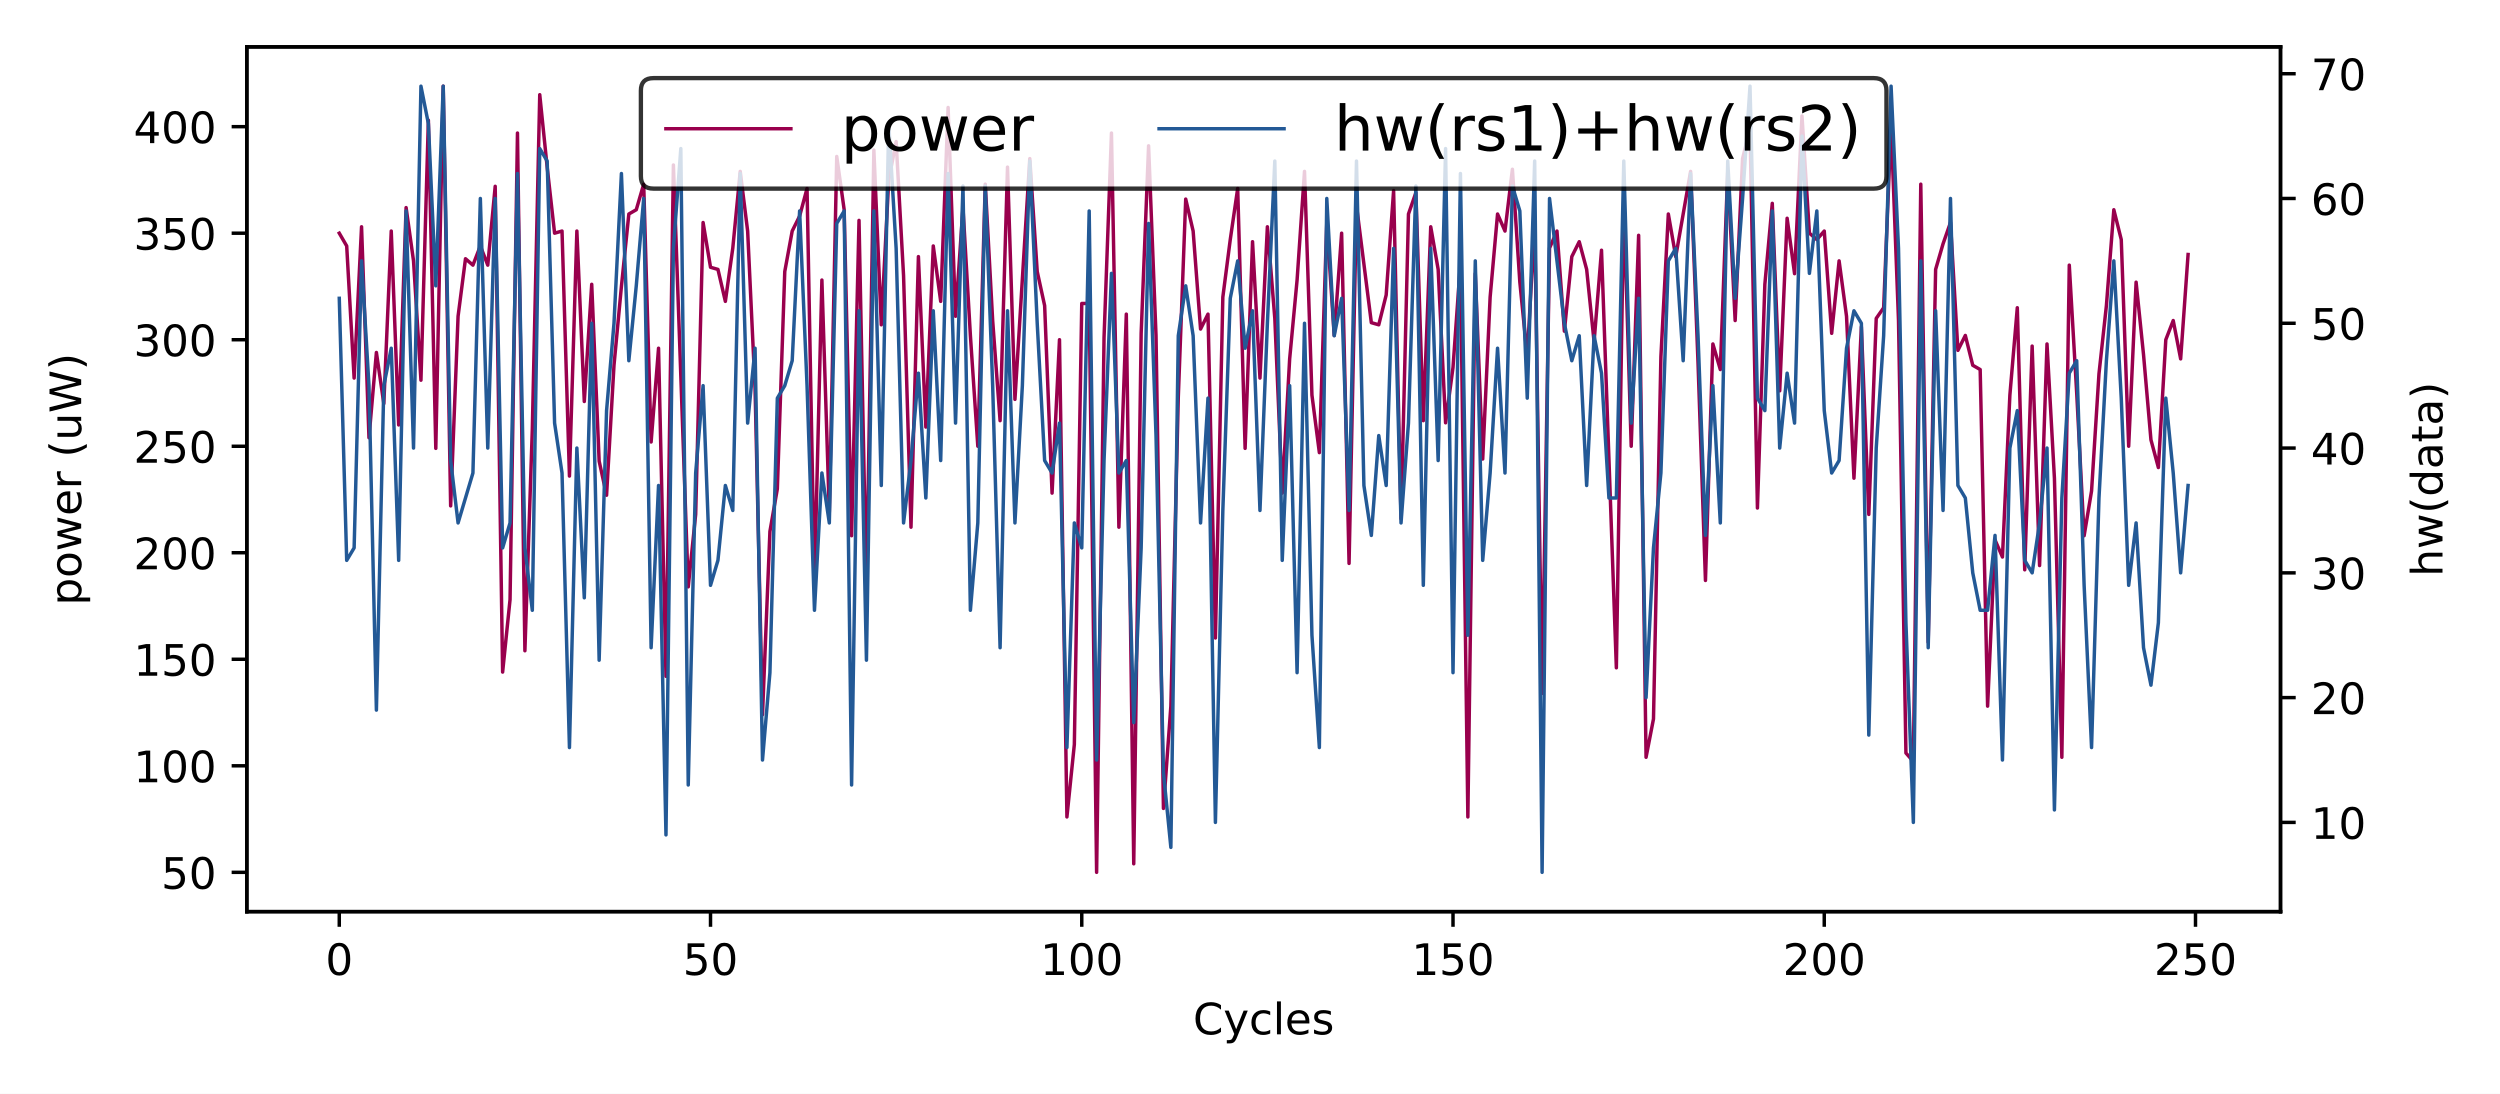
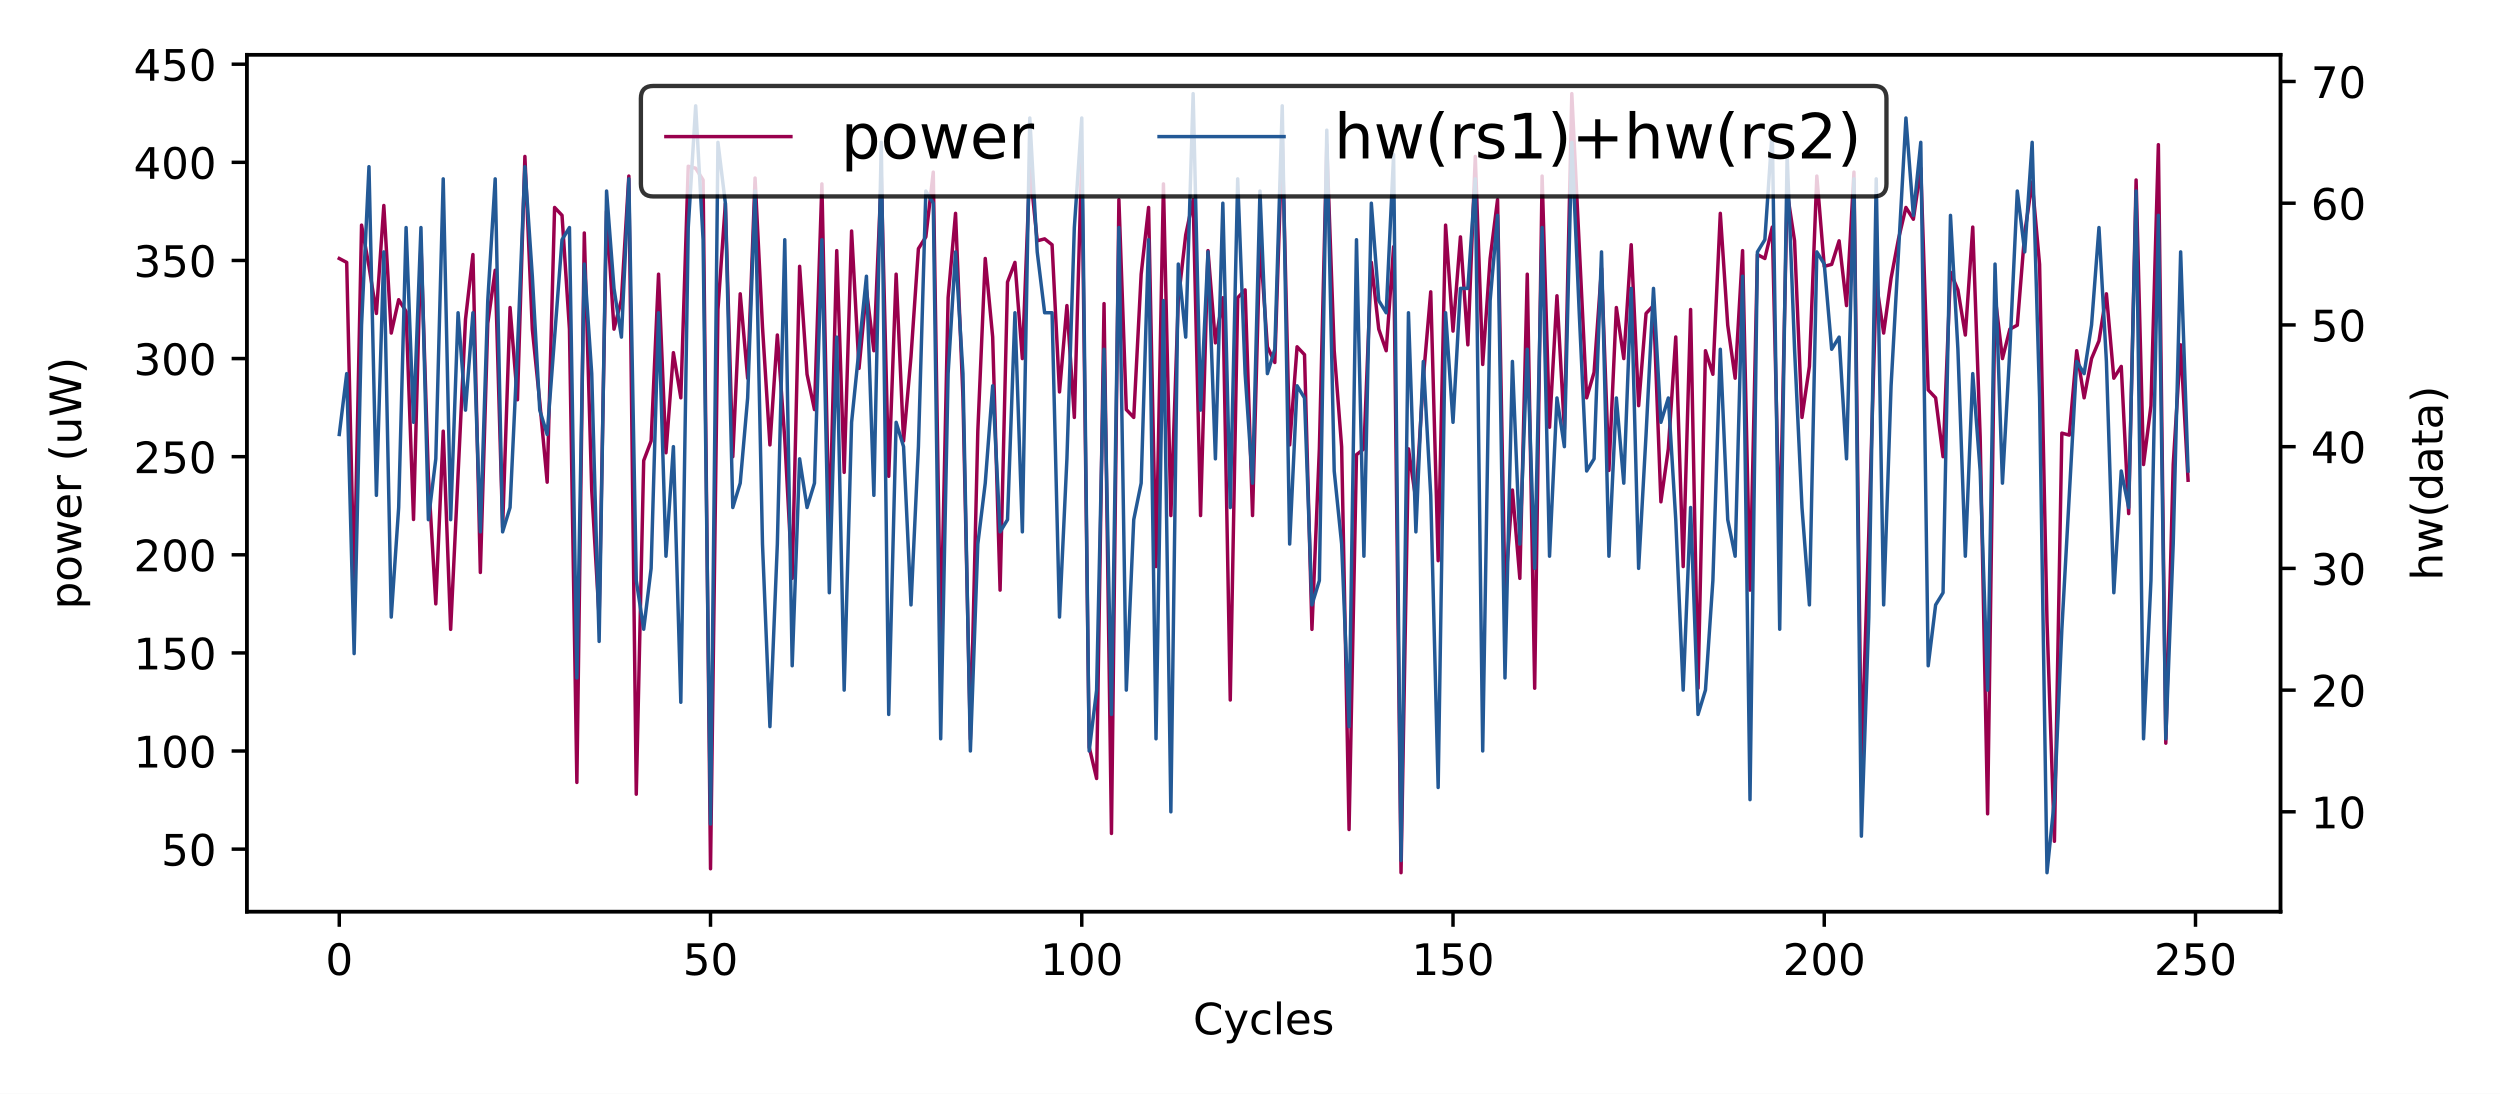
<svg xmlns="http://www.w3.org/2000/svg" xmlns:xlink="http://www.w3.org/1999/xlink" width="576pt" height="252pt" viewBox="0 0 576 252" version="1.1">
  <defs>
    <style type="text/css">*{stroke-linejoin: round; stroke-linecap: butt}</style>
  </defs>
  <g id="figure_1">
    <g id="patch_1">
      <path d="M 0 252  L 576 252  L 576 0  L 0 0  z " style="fill: #ffffff" />
    </g>
    <g id="axes_1">
      <g id="patch_2">
-         <path d="M 56.87 210.04  L 525.43 210.04  L 525.43 10.8  L 56.87 10.8  z " style="fill: #ffffff" />
+         <path d="M 56.87 210.04  L 525.43 210.04  L 525.43 12.605  L 56.87 12.605  z " style="fill: #ffffff" />
      </g>
      <g id="matplotlib.axis_1">
        <g id="xtick_1">
          <g id="line2d_1">
            <defs>
-               <path id="m94fd69155f" d="M 0 0  L 0 3.5  " style="stroke: #000000; stroke-width: 0.8" />
+               <path id="ma14c9f601c" d="M 0 0  L 0 3.5  " style="stroke: #000000; stroke-width: 0.8" />
            </defs>
            <g>
-               <use xlink:href="#m94fd69155f" x="78.168" y="210.04" style="stroke: #000000; stroke-width: 0.8" />
+               <use xlink:href="#ma14c9f601c" x="78.168" y="210.04" style="stroke: #000000; stroke-width: 0.8" />
            </g>
          </g>
          <g id="text_1">
            <text style="font: 10px 'DejaVu Sans', 'Bitstream Vera Sans', 'Computer Modern Sans Serif', 'Lucida Grande', 'Verdana', 'Geneva', 'Lucid', 'Arial', 'Helvetica', 'Avant Garde', sans-serif; text-anchor: middle" x="78.168" y="224.638" transform="rotate(-0 78.16818 224.6384)">0</text>
          </g>
        </g>
        <g id="xtick_2">
          <g id="line2d_2">
            <g>
-               <use xlink:href="#m94fd69155f" x="163.703" y="210.04" style="stroke: #000000; stroke-width: 0.8" />
+               <use xlink:href="#ma14c9f601c" x="163.703" y="210.04" style="stroke: #000000; stroke-width: 0.8" />
            </g>
          </g>
          <g id="text_2">
            <text style="font: 10px 'DejaVu Sans', 'Bitstream Vera Sans', 'Computer Modern Sans Serif', 'Lucida Grande', 'Verdana', 'Geneva', 'Lucid', 'Arial', 'Helvetica', 'Avant Garde', sans-serif; text-anchor: middle" x="163.703" y="224.638" transform="rotate(-0 163.703 224.6384)">50</text>
          </g>
        </g>
        <g id="xtick_3">
          <g id="line2d_3">
            <g>
-               <use xlink:href="#m94fd69155f" x="249.238" y="210.04" style="stroke: #000000; stroke-width: 0.8" />
+               <use xlink:href="#ma14c9f601c" x="249.238" y="210.04" style="stroke: #000000; stroke-width: 0.8" />
            </g>
          </g>
          <g id="text_3">
            <text style="font: 10px 'DejaVu Sans', 'Bitstream Vera Sans', 'Computer Modern Sans Serif', 'Lucida Grande', 'Verdana', 'Geneva', 'Lucid', 'Arial', 'Helvetica', 'Avant Garde', sans-serif; text-anchor: middle" x="249.238" y="224.638" transform="rotate(-0 249.2379 224.6384)">100</text>
          </g>
        </g>
        <g id="xtick_4">
          <g id="line2d_4">
            <g>
-               <use xlink:href="#m94fd69155f" x="334.773" y="210.04" style="stroke: #000000; stroke-width: 0.8" />
+               <use xlink:href="#ma14c9f601c" x="334.773" y="210.04" style="stroke: #000000; stroke-width: 0.8" />
            </g>
          </g>
          <g id="text_4">
            <text style="font: 10px 'DejaVu Sans', 'Bitstream Vera Sans', 'Computer Modern Sans Serif', 'Lucida Grande', 'Verdana', 'Geneva', 'Lucid', 'Arial', 'Helvetica', 'Avant Garde', sans-serif; text-anchor: middle" x="334.773" y="224.638" transform="rotate(-0 334.7728 224.6384)">150</text>
          </g>
        </g>
        <g id="xtick_5">
          <g id="line2d_5">
            <g>
-               <use xlink:href="#m94fd69155f" x="420.308" y="210.04" style="stroke: #000000; stroke-width: 0.8" />
+               <use xlink:href="#ma14c9f601c" x="420.308" y="210.04" style="stroke: #000000; stroke-width: 0.8" />
            </g>
          </g>
          <g id="text_5">
            <text style="font: 10px 'DejaVu Sans', 'Bitstream Vera Sans', 'Computer Modern Sans Serif', 'Lucida Grande', 'Verdana', 'Geneva', 'Lucid', 'Arial', 'Helvetica', 'Avant Garde', sans-serif; text-anchor: middle" x="420.308" y="224.638" transform="rotate(-0 420.3076 224.6384)">200</text>
          </g>
        </g>
        <g id="xtick_6">
          <g id="line2d_6">
            <g>
-               <use xlink:href="#m94fd69155f" x="505.843" y="210.04" style="stroke: #000000; stroke-width: 0.8" />
+               <use xlink:href="#ma14c9f601c" x="505.843" y="210.04" style="stroke: #000000; stroke-width: 0.8" />
            </g>
          </g>
          <g id="text_6">
            <text style="font: 10px 'DejaVu Sans', 'Bitstream Vera Sans', 'Computer Modern Sans Serif', 'Lucida Grande', 'Verdana', 'Geneva', 'Lucid', 'Arial', 'Helvetica', 'Avant Garde', sans-serif; text-anchor: middle" x="505.843" y="224.638" transform="rotate(-0 505.8425 224.6384)">250</text>
          </g>
        </g>
        <g id="text_7">
          <text style="font: 10px 'DejaVu Sans', 'Bitstream Vera Sans', 'Computer Modern Sans Serif', 'Lucida Grande', 'Verdana', 'Geneva', 'Lucid', 'Arial', 'Helvetica', 'Avant Garde', sans-serif; text-anchor: middle" x="291.15" y="238.317" transform="rotate(-0 291.15 238.3166)">Cycles</text>
        </g>
      </g>
      <g id="matplotlib.axis_2">
        <g id="ytick_1">
          <g id="line2d_7">
            <defs>
-               <path id="md561f7c94f" d="M 0 0  L -3.5 0  " style="stroke: #000000; stroke-width: 0.8" />
+               <path id="m0d39496943" d="M 0 0  L -3.5 0  " style="stroke: #000000; stroke-width: 0.8" />
            </defs>
            <g>
-               <use xlink:href="#md561f7c94f" x="56.87" y="200.984" style="stroke: #000000; stroke-width: 0.8" />
+               <use xlink:href="#m0d39496943" x="56.87" y="195.64" style="stroke: #000000; stroke-width: 0.8" />
            </g>
          </g>
          <g id="text_8">
-             <text style="font: 10px 'DejaVu Sans', 'Bitstream Vera Sans', 'Computer Modern Sans Serif', 'Lucida Grande', 'Verdana', 'Geneva', 'Lucid', 'Arial', 'Helvetica', 'Avant Garde', sans-serif; text-anchor: end" x="49.87" y="204.783" transform="rotate(-0 49.87 204.7829)">50</text>
+             <text style="font: 10px 'DejaVu Sans', 'Bitstream Vera Sans', 'Computer Modern Sans Serif', 'Lucida Grande', 'Verdana', 'Geneva', 'Lucid', 'Arial', 'Helvetica', 'Avant Garde', sans-serif; text-anchor: end" x="49.87" y="199.44" transform="rotate(-0 49.87 199.4396)">50</text>
          </g>
        </g>
        <g id="ytick_2">
          <g id="line2d_8">
            <g>
-               <use xlink:href="#md561f7c94f" x="56.87" y="176.441" style="stroke: #000000; stroke-width: 0.8" />
+               <use xlink:href="#m0d39496943" x="56.87" y="173.035" style="stroke: #000000; stroke-width: 0.8" />
            </g>
          </g>
          <g id="text_9">
-             <text style="font: 10px 'DejaVu Sans', 'Bitstream Vera Sans', 'Computer Modern Sans Serif', 'Lucida Grande', 'Verdana', 'Geneva', 'Lucid', 'Arial', 'Helvetica', 'Avant Garde', sans-serif; text-anchor: end" x="49.87" y="180.24" transform="rotate(-0 49.87 180.2399)">100</text>
+             <text style="font: 10px 'DejaVu Sans', 'Bitstream Vera Sans', 'Computer Modern Sans Serif', 'Lucida Grande', 'Verdana', 'Geneva', 'Lucid', 'Arial', 'Helvetica', 'Avant Garde', sans-serif; text-anchor: end" x="49.87" y="176.834" transform="rotate(-0 49.87 176.8343)">100</text>
          </g>
        </g>
        <g id="ytick_3">
          <g id="line2d_9">
            <g>
-               <use xlink:href="#md561f7c94f" x="56.87" y="151.898" style="stroke: #000000; stroke-width: 0.8" />
+               <use xlink:href="#m0d39496943" x="56.87" y="150.43" style="stroke: #000000; stroke-width: 0.8" />
            </g>
          </g>
          <g id="text_10">
-             <text style="font: 10px 'DejaVu Sans', 'Bitstream Vera Sans', 'Computer Modern Sans Serif', 'Lucida Grande', 'Verdana', 'Geneva', 'Lucid', 'Arial', 'Helvetica', 'Avant Garde', sans-serif; text-anchor: end" x="49.87" y="155.697" transform="rotate(-0 49.87 155.6969)">150</text>
+             <text style="font: 10px 'DejaVu Sans', 'Bitstream Vera Sans', 'Computer Modern Sans Serif', 'Lucida Grande', 'Verdana', 'Geneva', 'Lucid', 'Arial', 'Helvetica', 'Avant Garde', sans-serif; text-anchor: end" x="49.87" y="154.229" transform="rotate(-0 49.87 154.2289)">150</text>
          </g>
        </g>
        <g id="ytick_4">
          <g id="line2d_10">
            <g>
-               <use xlink:href="#md561f7c94f" x="56.87" y="127.355" style="stroke: #000000; stroke-width: 0.8" />
+               <use xlink:href="#m0d39496943" x="56.87" y="127.824" style="stroke: #000000; stroke-width: 0.8" />
            </g>
          </g>
          <g id="text_11">
-             <text style="font: 10px 'DejaVu Sans', 'Bitstream Vera Sans', 'Computer Modern Sans Serif', 'Lucida Grande', 'Verdana', 'Geneva', 'Lucid', 'Arial', 'Helvetica', 'Avant Garde', sans-serif; text-anchor: end" x="49.87" y="131.154" transform="rotate(-0 49.87 131.1539)">200</text>
+             <text style="font: 10px 'DejaVu Sans', 'Bitstream Vera Sans', 'Computer Modern Sans Serif', 'Lucida Grande', 'Verdana', 'Geneva', 'Lucid', 'Arial', 'Helvetica', 'Avant Garde', sans-serif; text-anchor: end" x="49.87" y="131.624" transform="rotate(-0 49.87 131.6236)">200</text>
          </g>
        </g>
        <g id="ytick_5">
          <g id="line2d_11">
            <g>
-               <use xlink:href="#md561f7c94f" x="56.87" y="102.812" style="stroke: #000000; stroke-width: 0.8" />
+               <use xlink:href="#m0d39496943" x="56.87" y="105.219" style="stroke: #000000; stroke-width: 0.8" />
            </g>
          </g>
          <g id="text_12">
-             <text style="font: 10px 'DejaVu Sans', 'Bitstream Vera Sans', 'Computer Modern Sans Serif', 'Lucida Grande', 'Verdana', 'Geneva', 'Lucid', 'Arial', 'Helvetica', 'Avant Garde', sans-serif; text-anchor: end" x="49.87" y="106.611" transform="rotate(-0 49.87 106.6109)">250</text>
+             <text style="font: 10px 'DejaVu Sans', 'Bitstream Vera Sans', 'Computer Modern Sans Serif', 'Lucida Grande', 'Verdana', 'Geneva', 'Lucid', 'Arial', 'Helvetica', 'Avant Garde', sans-serif; text-anchor: end" x="49.87" y="109.018" transform="rotate(-0 49.87 109.0183)">250</text>
          </g>
        </g>
        <g id="ytick_6">
          <g id="line2d_12">
            <g>
-               <use xlink:href="#md561f7c94f" x="56.87" y="78.269" style="stroke: #000000; stroke-width: 0.8" />
+               <use xlink:href="#m0d39496943" x="56.87" y="82.614" style="stroke: #000000; stroke-width: 0.8" />
            </g>
          </g>
          <g id="text_13">
-             <text style="font: 10px 'DejaVu Sans', 'Bitstream Vera Sans', 'Computer Modern Sans Serif', 'Lucida Grande', 'Verdana', 'Geneva', 'Lucid', 'Arial', 'Helvetica', 'Avant Garde', sans-serif; text-anchor: end" x="49.87" y="82.068" transform="rotate(-0 49.87 82.0679)">300</text>
+             <text style="font: 10px 'DejaVu Sans', 'Bitstream Vera Sans', 'Computer Modern Sans Serif', 'Lucida Grande', 'Verdana', 'Geneva', 'Lucid', 'Arial', 'Helvetica', 'Avant Garde', sans-serif; text-anchor: end" x="49.87" y="86.413" transform="rotate(-0 49.87 86.41294)">300</text>
          </g>
        </g>
        <g id="ytick_7">
          <g id="line2d_13">
            <g>
-               <use xlink:href="#md561f7c94f" x="56.87" y="53.726" style="stroke: #000000; stroke-width: 0.8" />
+               <use xlink:href="#m0d39496943" x="56.87" y="60.008" style="stroke: #000000; stroke-width: 0.8" />
            </g>
          </g>
          <g id="text_14">
-             <text style="font: 10px 'DejaVu Sans', 'Bitstream Vera Sans', 'Computer Modern Sans Serif', 'Lucida Grande', 'Verdana', 'Geneva', 'Lucid', 'Arial', 'Helvetica', 'Avant Garde', sans-serif; text-anchor: end" x="49.87" y="57.525" transform="rotate(-0 49.87 57.52491)">350</text>
+             <text style="font: 10px 'DejaVu Sans', 'Bitstream Vera Sans', 'Computer Modern Sans Serif', 'Lucida Grande', 'Verdana', 'Geneva', 'Lucid', 'Arial', 'Helvetica', 'Avant Garde', sans-serif; text-anchor: end" x="49.87" y="63.808" transform="rotate(-0 49.87 63.8076)">350</text>
          </g>
        </g>
        <g id="ytick_8">
          <g id="line2d_14">
            <g>
-               <use xlink:href="#md561f7c94f" x="56.87" y="29.183" style="stroke: #000000; stroke-width: 0.8" />
+               <use xlink:href="#m0d39496943" x="56.87" y="37.403" style="stroke: #000000; stroke-width: 0.8" />
            </g>
          </g>
          <g id="text_15">
-             <text style="font: 10px 'DejaVu Sans', 'Bitstream Vera Sans', 'Computer Modern Sans Serif', 'Lucida Grande', 'Verdana', 'Geneva', 'Lucid', 'Arial', 'Helvetica', 'Avant Garde', sans-serif; text-anchor: end" x="49.87" y="32.982" transform="rotate(-0 49.87 32.98192)">400</text>
-           </g>
-         </g>
-         <g id="text_16">
-           <text style="font: 10px 'DejaVu Sans', 'Bitstream Vera Sans', 'Computer Modern Sans Serif', 'Lucida Grande', 'Verdana', 'Geneva', 'Lucid', 'Arial', 'Helvetica', 'Avant Garde', sans-serif; text-anchor: middle" x="18.703" y="110.42" transform="rotate(-90 18.70281 110.42)">power (uW)</text>
-         </g>
-       </g>
-       <g id="line2d_15">
-         <path d="M 78.168 53.726  L 79.879 56.671  L 81.59 87.104  L 83.3 52.253  L 85.011 100.848  L 86.722 81.214  L 88.432 92.994  L 90.143 53.235  L 91.854 97.903  L 93.564 47.835  L 95.275 60.107  L 96.986 87.595  L 98.697 27.71  L 100.407 103.303  L 102.118 19.856  L 103.829 116.556  L 105.539 72.869  L 107.25 59.616  L 108.961 61.089  L 110.671 56.671  L 112.382 61.089  L 114.093 42.927  L 115.804 154.843  L 117.514 138.154  L 119.225 30.655  L 120.936 149.934  L 122.646 98.885  L 124.357 21.82  L 126.068 38.509  L 127.778 53.726  L 129.489 53.235  L 131.2 109.684  L 132.91 53.235  L 134.621 92.504  L 136.332 65.506  L 138.043 106.248  L 139.753 114.101  L 141.464 84.159  L 143.175 65.997  L 144.885 49.308  L 146.596 48.326  L 148.307 42.436  L 150.017 101.83  L 151.728 80.232  L 153.439 155.825  L 155.15 38.018  L 158.571 135.208  L 160.282 118.519  L 161.992 51.271  L 163.703 61.579  L 165.414 62.07  L 167.124 69.433  L 168.835 57.162  L 170.546 39.491  L 172.257 53.235  L 173.967 89.558  L 175.678 164.66  L 177.389 122.446  L 179.099 112.629  L 180.81 62.561  L 182.521 53.235  L 184.231 49.799  L 185.942 43.418  L 187.653 134.227  L 189.364 64.525  L 191.074 118.028  L 192.785 36.055  L 194.496 48.326  L 196.206 123.428  L 197.917 50.781  L 199.628 136.19  L 201.338 34.582  L 203.049 74.833  L 204.76 41.454  L 206.47 32.619  L 208.181 63.543  L 209.892 121.464  L 211.603 59.125  L 213.313 98.394  L 215.024 56.671  L 216.735 69.433  L 218.445 24.765  L 220.156 72.869  L 221.867 47.835  L 223.577 77.287  L 225.288 102.812  L 226.999 42.436  L 228.71 73.851  L 230.42 96.921  L 232.131 38.509  L 233.842 92.013  L 237.263 36.546  L 238.974 62.561  L 240.684 70.415  L 242.395 113.611  L 244.106 78.269  L 245.817 188.221  L 247.527 171.532  L 249.238 69.924  L 250.949 69.924  L 252.659 200.984  L 254.37 77.778  L 256.081 30.655  L 257.791 121.464  L 259.502 72.378  L 261.213 199.02  L 262.923 76.796  L 264.634 33.6  L 266.345 77.287  L 268.056 186.258  L 269.766 162.697  L 271.477 91.522  L 273.188 45.872  L 274.898 53.235  L 276.609 75.814  L 278.32 72.378  L 280.03 146.989  L 281.741 68.451  L 283.452 55.198  L 285.163 43.418  L 286.873 103.303  L 288.584 55.689  L 290.295 87.104  L 292.005 52.253  L 293.716 73.36  L 295.427 113.611  L 297.137 82.686  L 298.848 64.525  L 300.559 39.491  L 302.27 91.031  L 303.98 104.284  L 305.691 51.271  L 307.402 77.287  L 309.112 53.726  L 310.823 129.809  L 312.534 47.345  L 315.955 74.342  L 317.666 74.833  L 319.377 67.961  L 321.087 43.908  L 322.798 119.501  L 324.509 49.308  L 326.219 44.399  L 327.93 96.921  L 329.641 52.253  L 331.351 62.07  L 333.062 97.412  L 334.773 84.65  L 336.483 60.598  L 338.194 188.221  L 339.905 63.052  L 341.616 105.757  L 343.326 68.451  L 345.037 49.308  L 346.748 53.235  L 348.458 39  L 350.169 65.015  L 351.88 82.196  L 353.59 51.271  L 355.301 159.751  L 357.012 57.162  L 358.723 53.235  L 360.433 76.305  L 362.144 59.125  L 363.855 55.689  L 365.565 62.07  L 367.276 78.76  L 368.987 57.653  L 372.408 153.861  L 374.119 46.363  L 375.83 102.812  L 377.54 54.217  L 379.251 174.477  L 380.962 165.642  L 382.672 82.196  L 384.383 49.308  L 386.094 59.125  L 389.515 39.491  L 391.226 83.668  L 392.936 133.736  L 394.647 79.25  L 396.358 85.141  L 398.069 39.491  L 399.779 73.851  L 401.49 36.546  L 403.201 29.674  L 404.911 117.047  L 406.622 65.506  L 408.333 46.854  L 410.043 90.049  L 411.754 50.29  L 413.465 63.052  L 415.176 26.728  L 416.886 53.726  L 418.597 55.198  L 420.308 53.235  L 422.018 76.796  L 423.729 60.107  L 425.44 72.869  L 427.15 110.175  L 428.861 75.324  L 430.572 118.519  L 432.283 73.36  L 433.993 70.906  L 435.704 28.692  L 437.415 73.851  L 439.125 173.495  L 440.836 175.459  L 442.547 42.436  L 444.257 147.971  L 445.968 62.07  L 447.679 56.18  L 449.39 51.271  L 451.1 80.723  L 452.811 77.287  L 454.522 84.159  L 456.232 85.141  L 457.943 162.697  L 459.654 124.41  L 461.364 128.336  L 463.075 91.031  L 464.786 70.906  L 466.496 131.282  L 468.207 79.741  L 469.918 130.3  L 471.629 79.25  L 473.339 110.175  L 475.05 174.477  L 476.761 61.089  L 478.471 90.54  L 480.182 123.428  L 481.893 113.12  L 483.603 86.122  L 485.314 70.415  L 487.025 48.326  L 488.736 55.198  L 490.446 102.812  L 492.157 65.015  L 493.868 81.705  L 495.578 101.339  L 497.289 107.72  L 499 78.269  L 500.71 73.851  L 502.421 82.686  L 504.132 58.634  L 504.132 58.634  " clip-path="url(#p8e4765fb71)" style="fill: none; stroke: #99004d; stroke-width: 0.8; stroke-linecap: square" />
+             <text style="font: 10px 'DejaVu Sans', 'Bitstream Vera Sans', 'Computer Modern Sans Serif', 'Lucida Grande', 'Verdana', 'Geneva', 'Lucid', 'Arial', 'Helvetica', 'Avant Garde', sans-serif; text-anchor: end" x="49.87" y="41.202" transform="rotate(-0 49.87 41.20226)">400</text>
+           </g>
+         </g>
+         <g id="ytick_9">
+           <g id="line2d_15">
+             <g>
+               <use xlink:href="#m0d39496943" x="56.87" y="14.798" style="stroke: #000000; stroke-width: 0.8" />
+             </g>
+           </g>
+           <g id="text_16">
+             <text style="font: 10px 'DejaVu Sans', 'Bitstream Vera Sans', 'Computer Modern Sans Serif', 'Lucida Grande', 'Verdana', 'Geneva', 'Lucid', 'Arial', 'Helvetica', 'Avant Garde', sans-serif; text-anchor: end" x="49.87" y="18.597" transform="rotate(-0 49.87 18.59692)">450</text>
+           </g>
+         </g>
+         <g id="text_17">
+           <text style="font: 10px 'DejaVu Sans', 'Bitstream Vera Sans', 'Computer Modern Sans Serif', 'Lucida Grande', 'Verdana', 'Geneva', 'Lucid', 'Arial', 'Helvetica', 'Avant Garde', sans-serif; text-anchor: middle" x="18.703" y="111.322" transform="rotate(-90 18.70281 111.3225)">power (uW)</text>
+         </g>
+       </g>
+       <g id="line2d_16">
+         <path d="M 78.168 59.556  L 79.879 60.46  L 81.59 135.058  L 83.3 51.87  L 85.011 61.365  L 86.722 72.215  L 88.432 47.349  L 90.143 76.736  L 91.854 69.051  L 93.564 71.763  L 95.275 119.686  L 96.986 55.939  L 98.697 109.74  L 100.407 139.127  L 102.118 99.342  L 103.829 145.004  L 107.25 73.572  L 108.961 58.652  L 110.671 131.893  L 112.382 74.476  L 114.093 62.269  L 115.804 121.495  L 117.514 70.859  L 119.225 92.108  L 120.936 36.047  L 122.646 75.832  L 124.357 92.56  L 126.068 111.096  L 127.778 47.801  L 129.489 49.61  L 131.2 75.832  L 132.91 180.269  L 134.621 53.679  L 136.332 112.905  L 138.043 142.292  L 139.753 48.706  L 141.464 75.832  L 143.175 69.051  L 144.885 40.568  L 146.596 182.981  L 148.307 106.123  L 150.017 101.602  L 151.728 63.173  L 153.439 104.315  L 155.15 81.257  L 156.86 91.656  L 158.571 38.307  L 160.282 38.759  L 161.992 41.472  L 163.703 200.161  L 165.414 71.311  L 167.124 46.897  L 168.835 105.219  L 170.546 67.694  L 172.257 87.135  L 173.967 41.02  L 175.678 75.38  L 177.389 102.506  L 179.099 77.188  L 180.81 101.15  L 182.521 133.25  L 184.231 61.365  L 185.942 86.231  L 187.653 94.368  L 189.364 42.376  L 191.074 124.208  L 192.785 57.748  L 194.496 108.836  L 196.206 53.227  L 197.917 84.874  L 199.628 66.79  L 201.338 80.805  L 203.049 40.568  L 204.76 109.74  L 206.47 63.173  L 208.181 101.602  L 209.892 82.162  L 211.603 57.296  L 213.313 54.583  L 215.024 39.664  L 216.735 147.717  L 218.445 68.598  L 220.156 49.158  L 221.867 91.656  L 223.577 170.322  L 225.288 99.342  L 226.999 59.556  L 228.71 77.641  L 230.42 135.962  L 232.131 64.982  L 233.842 60.46  L 235.552 82.614  L 237.263 38.759  L 238.974 55.487  L 240.684 55.035  L 242.395 56.392  L 244.106 90.3  L 245.817 70.407  L 247.527 96.177  L 249.238 36.047  L 250.949 172.131  L 252.659 179.365  L 254.37 69.955  L 256.081 192.024  L 257.791 45.993  L 259.502 94.368  L 261.213 96.177  L 262.923 63.173  L 264.634 47.801  L 266.345 130.537  L 268.056 42.376  L 269.766 118.782  L 271.477 69.051  L 273.188 54.131  L 274.898 45.993  L 276.609 118.782  L 278.32 57.748  L 280.03 78.997  L 281.741 68.598  L 283.452 161.28  L 285.163 68.598  L 286.873 66.79  L 288.584 118.782  L 290.295 55.487  L 292.005 79.901  L 293.716 83.518  L 295.427 31.526  L 297.137 102.506  L 298.848 79.901  L 300.559 81.71  L 302.27 145.004  L 303.98 103.411  L 305.691 33.334  L 307.402 80.805  L 309.112 102.959  L 310.823 191.119  L 312.534 104.767  L 314.244 103.411  L 315.955 60.46  L 317.666 75.832  L 319.377 80.805  L 321.087 56.844  L 322.798 201.066  L 324.509 103.411  L 326.219 115.165  L 327.93 87.135  L 329.641 67.242  L 331.351 129.181  L 333.062 51.87  L 334.773 76.284  L 336.483 54.583  L 338.194 79.449  L 339.905 36.047  L 341.616 83.97  L 343.326 59.556  L 345.037 45.993  L 346.748 136.867  L 348.458 112.905  L 350.169 133.25  L 351.88 63.173  L 353.59 158.568  L 355.301 40.568  L 357.012 98.437  L 358.723 68.146  L 360.433 98.89  L 362.144 21.579  L 365.565 91.656  L 367.276 85.778  L 368.987 61.817  L 370.697 108.384  L 372.408 70.859  L 374.119 82.614  L 375.83 56.392  L 377.54 93.464  L 379.251 72.215  L 380.962 70.407  L 382.672 115.618  L 384.383 103.411  L 386.094 77.641  L 387.804 130.537  L 389.515 71.311  L 391.226 158.568  L 392.936 80.805  L 394.647 86.231  L 396.358 49.158  L 398.069 74.928  L 399.779 87.135  L 401.49 57.748  L 403.201 135.962  L 404.911 58.652  L 406.622 59.556  L 408.333 52.323  L 410.043 126.016  L 411.754 44.185  L 413.465 55.487  L 415.176 96.177  L 416.886 84.422  L 418.597 40.568  L 420.308 61.365  L 422.018 60.913  L 423.729 55.487  L 425.44 70.407  L 427.15 39.664  L 428.861 175.748  L 430.572 122.851  L 432.283 64.982  L 433.993 76.736  L 435.704 64.077  L 437.415 55.035  L 439.125 47.801  L 440.836 50.514  L 442.547 38.759  L 444.257 89.847  L 445.968 91.656  L 447.679 105.219  L 449.39 62.721  L 451.1 66.79  L 452.811 77.188  L 454.522 52.323  L 456.232 100.698  L 457.943 187.502  L 459.654 68.146  L 461.364 82.614  L 463.075 75.832  L 464.786 74.928  L 466.496 53.679  L 468.207 41.924  L 469.918 60.913  L 471.629 143.196  L 473.339 193.832  L 475.05 99.794  L 476.761 100.246  L 478.471 80.805  L 480.182 91.656  L 481.893 82.614  L 483.603 78.545  L 485.314 67.694  L 487.025 87.135  L 488.736 84.422  L 490.446 118.33  L 492.157 41.472  L 493.868 107.027  L 495.578 93.464  L 497.289 33.334  L 499 171.227  L 500.71 107.027  L 502.421 79.449  L 504.132 110.644  L 504.132 110.644  " clip-path="url(#pf2743c9dd3)" style="fill: none; stroke: #99004d; stroke-width: 0.8; stroke-linecap: square" />
      </g>
      <g id="patch_3">
-         <path d="M 56.87 210.04  L 56.87 10.8  " style="fill: none; stroke: #000000; stroke-width: 0.8; stroke-linejoin: miter; stroke-linecap: square" />
+         <path d="M 56.87 210.04  L 56.87 12.605  " style="fill: none; stroke: #000000; stroke-width: 0.8; stroke-linejoin: miter; stroke-linecap: square" />
      </g>
      <g id="patch_4">
-         <path d="M 525.43 210.04  L 525.43 10.8  " style="fill: none; stroke: #000000; stroke-width: 0.8; stroke-linejoin: miter; stroke-linecap: square" />
+         <path d="M 525.43 210.04  L 525.43 12.605  " style="fill: none; stroke: #000000; stroke-width: 0.8; stroke-linejoin: miter; stroke-linecap: square" />
      </g>
      <g id="patch_5">
        <path d="M 56.87 210.04  L 525.43 210.04  " style="fill: none; stroke: #000000; stroke-width: 0.8; stroke-linejoin: miter; stroke-linecap: square" />
      </g>
      <g id="patch_6">
-         <path d="M 56.87 10.8  L 525.43 10.8  " style="fill: none; stroke: #000000; stroke-width: 0.8; stroke-linejoin: miter; stroke-linecap: square" />
+         <path d="M 56.87 12.605  L 525.43 12.605  " style="fill: none; stroke: #000000; stroke-width: 0.8; stroke-linejoin: miter; stroke-linecap: square" />
      </g>
    </g>
    <g id="axes_2">
      <g id="matplotlib.axis_3">
-         <g id="ytick_9">
-           <g id="line2d_16">
-             <defs>
-               <path id="mc758d6c067" d="M 0 0  L 3.5 0  " style="stroke: #000000; stroke-width: 0.8" />
-             </defs>
-             <g>
-               <use xlink:href="#mc758d6c067" x="525.43" y="189.483" style="stroke: #000000; stroke-width: 0.8" />
-             </g>
-           </g>
-           <g id="text_17">
-             <text style="font: 10px 'DejaVu Sans', 'Bitstream Vera Sans', 'Computer Modern Sans Serif', 'Lucida Grande', 'Verdana', 'Geneva', 'Lucid', 'Arial', 'Helvetica', 'Avant Garde', sans-serif; text-anchor: start" x="532.43" y="193.283" transform="rotate(-0 532.43 193.2827)">10</text>
-           </g>
-         </g>
        <g id="ytick_10">
          <g id="line2d_17">
-             <g>
-               <use xlink:href="#mc758d6c067" x="525.43" y="160.733" style="stroke: #000000; stroke-width: 0.8" />
+             <defs>
+               <path id="m4329df46d2" d="M 0 0  L 3.5 0  " style="stroke: #000000; stroke-width: 0.8" />
+             </defs>
+             <g>
+               <use xlink:href="#m4329df46d2" x="525.43" y="187.043" style="stroke: #000000; stroke-width: 0.8" />
            </g>
          </g>
          <g id="text_18">
-             <text style="font: 10px 'DejaVu Sans', 'Bitstream Vera Sans', 'Computer Modern Sans Serif', 'Lucida Grande', 'Verdana', 'Geneva', 'Lucid', 'Arial', 'Helvetica', 'Avant Garde', sans-serif; text-anchor: start" x="532.43" y="164.532" transform="rotate(-0 532.43 164.5324)">20</text>
+             <text style="font: 10px 'DejaVu Sans', 'Bitstream Vera Sans', 'Computer Modern Sans Serif', 'Lucida Grande', 'Verdana', 'Geneva', 'Lucid', 'Arial', 'Helvetica', 'Avant Garde', sans-serif; text-anchor: start" x="532.43" y="190.843" transform="rotate(-0 532.43 190.8425)">10</text>
          </g>
        </g>
        <g id="ytick_11">
          <g id="line2d_18">
            <g>
-               <use xlink:href="#mc758d6c067" x="525.43" y="131.983" style="stroke: #000000; stroke-width: 0.8" />
+               <use xlink:href="#m4329df46d2" x="525.43" y="158.999" style="stroke: #000000; stroke-width: 0.8" />
            </g>
          </g>
          <g id="text_19">
-             <text style="font: 10px 'DejaVu Sans', 'Bitstream Vera Sans', 'Computer Modern Sans Serif', 'Lucida Grande', 'Verdana', 'Geneva', 'Lucid', 'Arial', 'Helvetica', 'Avant Garde', sans-serif; text-anchor: start" x="532.43" y="135.782" transform="rotate(-0 532.43 135.782)">30</text>
+             <text style="font: 10px 'DejaVu Sans', 'Bitstream Vera Sans', 'Computer Modern Sans Serif', 'Lucida Grande', 'Verdana', 'Geneva', 'Lucid', 'Arial', 'Helvetica', 'Avant Garde', sans-serif; text-anchor: start" x="532.43" y="162.798" transform="rotate(-0 532.43 162.7978)">20</text>
          </g>
        </g>
        <g id="ytick_12">
          <g id="line2d_19">
            <g>
-               <use xlink:href="#mc758d6c067" x="525.43" y="103.232" style="stroke: #000000; stroke-width: 0.8" />
+               <use xlink:href="#m4329df46d2" x="525.43" y="130.954" style="stroke: #000000; stroke-width: 0.8" />
            </g>
          </g>
          <g id="text_20">
-             <text style="font: 10px 'DejaVu Sans', 'Bitstream Vera Sans', 'Computer Modern Sans Serif', 'Lucida Grande', 'Verdana', 'Geneva', 'Lucid', 'Arial', 'Helvetica', 'Avant Garde', sans-serif; text-anchor: start" x="532.43" y="107.032" transform="rotate(-0 532.43 107.0316)">40</text>
+             <text style="font: 10px 'DejaVu Sans', 'Bitstream Vera Sans', 'Computer Modern Sans Serif', 'Lucida Grande', 'Verdana', 'Geneva', 'Lucid', 'Arial', 'Helvetica', 'Avant Garde', sans-serif; text-anchor: start" x="532.43" y="134.753" transform="rotate(-0 532.43 134.753)">30</text>
          </g>
        </g>
        <g id="ytick_13">
          <g id="line2d_20">
            <g>
-               <use xlink:href="#mc758d6c067" x="525.43" y="74.482" style="stroke: #000000; stroke-width: 0.8" />
+               <use xlink:href="#m4329df46d2" x="525.43" y="102.909" style="stroke: #000000; stroke-width: 0.8" />
            </g>
          </g>
          <g id="text_21">
-             <text style="font: 10px 'DejaVu Sans', 'Bitstream Vera Sans', 'Computer Modern Sans Serif', 'Lucida Grande', 'Verdana', 'Geneva', 'Lucid', 'Arial', 'Helvetica', 'Avant Garde', sans-serif; text-anchor: start" x="532.43" y="78.281" transform="rotate(-0 532.43 78.28127)">50</text>
+             <text style="font: 10px 'DejaVu Sans', 'Bitstream Vera Sans', 'Computer Modern Sans Serif', 'Lucida Grande', 'Verdana', 'Geneva', 'Lucid', 'Arial', 'Helvetica', 'Avant Garde', sans-serif; text-anchor: start" x="532.43" y="106.708" transform="rotate(-0 532.43 106.7083)">40</text>
          </g>
        </g>
        <g id="ytick_14">
          <g id="line2d_21">
            <g>
-               <use xlink:href="#mc758d6c067" x="525.43" y="45.732" style="stroke: #000000; stroke-width: 0.8" />
+               <use xlink:href="#m4329df46d2" x="525.43" y="74.864" style="stroke: #000000; stroke-width: 0.8" />
            </g>
          </g>
          <g id="text_22">
-             <text style="font: 10px 'DejaVu Sans', 'Bitstream Vera Sans', 'Computer Modern Sans Serif', 'Lucida Grande', 'Verdana', 'Geneva', 'Lucid', 'Arial', 'Helvetica', 'Avant Garde', sans-serif; text-anchor: start" x="532.43" y="49.531" transform="rotate(-0 532.43 49.53091)">60</text>
+             <text style="font: 10px 'DejaVu Sans', 'Bitstream Vera Sans', 'Computer Modern Sans Serif', 'Lucida Grande', 'Verdana', 'Geneva', 'Lucid', 'Arial', 'Helvetica', 'Avant Garde', sans-serif; text-anchor: start" x="532.43" y="78.664" transform="rotate(-0 532.43 78.66354)">50</text>
          </g>
        </g>
        <g id="ytick_15">
          <g id="line2d_22">
            <g>
-               <use xlink:href="#mc758d6c067" x="525.43" y="16.981" style="stroke: #000000; stroke-width: 0.8" />
+               <use xlink:href="#m4329df46d2" x="525.43" y="46.82" style="stroke: #000000; stroke-width: 0.8" />
            </g>
          </g>
          <g id="text_23">
-             <text style="font: 10px 'DejaVu Sans', 'Bitstream Vera Sans', 'Computer Modern Sans Serif', 'Lucida Grande', 'Verdana', 'Geneva', 'Lucid', 'Arial', 'Helvetica', 'Avant Garde', sans-serif; text-anchor: start" x="532.43" y="20.781" transform="rotate(-0 532.43 20.78055)">70</text>
-           </g>
-         </g>
-         <g id="text_24">
-           <text style="font: 10px 'DejaVu Sans', 'Bitstream Vera Sans', 'Computer Modern Sans Serif', 'Lucida Grande', 'Verdana', 'Geneva', 'Lucid', 'Arial', 'Helvetica', 'Avant Garde', sans-serif; text-anchor: middle" x="562.753" y="110.42" transform="rotate(-90 562.7534 110.42)">hw(data)</text>
-         </g>
-       </g>
-       <g id="line2d_23">
-         <path d="M 78.168 68.732  L 79.879 129.108  L 81.59 126.233  L 83.3 60.107  L 85.011 88.857  L 86.722 163.608  L 88.432 88.857  L 90.143 80.232  L 91.854 129.108  L 93.564 48.607  L 95.275 103.232  L 96.986 19.856  L 98.697 28.481  L 100.407 65.857  L 102.118 19.856  L 103.829 106.107  L 105.539 120.483  L 108.961 108.982  L 110.671 45.732  L 112.382 103.232  L 114.093 45.732  L 115.804 126.233  L 117.514 120.483  L 119.225 39.982  L 120.936 126.233  L 122.646 140.608  L 124.357 34.232  L 126.068 37.107  L 127.778 97.482  L 129.489 108.982  L 131.2 172.233  L 132.91 103.232  L 134.621 137.733  L 136.332 74.482  L 138.043 152.108  L 139.753 94.607  L 141.464 74.482  L 143.175 39.982  L 144.885 83.107  L 146.596 65.857  L 148.307 45.732  L 150.017 149.233  L 151.728 111.858  L 153.439 192.359  L 155.15 57.232  L 156.86 34.232  L 158.571 180.858  L 160.282 108.982  L 161.992 88.857  L 163.703 134.858  L 165.414 129.108  L 167.124 111.858  L 168.835 117.608  L 170.546 39.982  L 172.257 97.482  L 173.967 80.232  L 175.678 175.108  L 177.389 154.983  L 179.099 91.732  L 180.81 88.857  L 182.521 83.107  L 184.231 48.607  L 185.942 88.857  L 187.653 140.608  L 189.364 108.982  L 191.074 120.483  L 192.785 51.482  L 194.496 48.607  L 196.206 180.858  L 197.917 71.607  L 199.628 152.108  L 201.338 48.607  L 203.049 111.858  L 204.76 28.481  L 206.47 57.232  L 208.181 120.483  L 209.892 106.107  L 211.603 85.982  L 213.313 114.733  L 215.024 71.607  L 216.735 106.107  L 218.445 39.982  L 220.156 97.482  L 221.867 42.857  L 223.577 140.608  L 225.288 120.483  L 226.999 42.857  L 228.71 88.857  L 230.42 149.233  L 232.131 71.607  L 233.842 120.483  L 235.552 88.857  L 237.263 37.107  L 238.974 74.482  L 240.684 106.107  L 242.395 108.982  L 244.106 97.482  L 245.817 172.233  L 247.527 120.483  L 249.238 126.233  L 250.949 48.607  L 252.659 175.108  L 254.37 106.107  L 256.081 62.982  L 257.791 108.982  L 259.502 106.107  L 261.213 166.483  L 262.923 126.233  L 264.634 51.482  L 266.345 100.357  L 268.056 177.983  L 269.766 195.234  L 271.477 77.357  L 273.188 65.857  L 274.898 77.357  L 276.609 120.483  L 278.32 91.732  L 280.03 189.483  L 281.741 117.608  L 283.452 68.732  L 285.163 60.107  L 286.873 80.232  L 288.584 71.607  L 290.295 117.608  L 292.005 74.482  L 293.716 37.107  L 295.427 129.108  L 297.137 88.857  L 298.848 154.983  L 300.559 74.482  L 302.27 146.358  L 303.98 172.233  L 305.691 45.732  L 307.402 77.357  L 309.112 68.732  L 310.823 117.608  L 312.534 37.107  L 314.244 111.858  L 315.955 123.358  L 317.666 100.357  L 319.377 111.858  L 321.087 57.232  L 322.798 120.483  L 324.509 97.482  L 326.219 42.857  L 327.93 134.858  L 329.641 57.232  L 331.351 106.107  L 333.062 34.232  L 334.773 154.983  L 336.483 39.982  L 338.194 146.358  L 339.905 60.107  L 341.616 129.108  L 343.326 108.982  L 345.037 80.232  L 346.748 108.982  L 348.458 42.857  L 350.169 48.607  L 351.88 91.732  L 353.59 37.107  L 355.301 200.984  L 357.012 45.732  L 360.433 74.482  L 362.144 83.107  L 363.855 77.357  L 365.565 111.858  L 367.276 77.357  L 368.987 85.982  L 370.697 114.733  L 372.408 114.733  L 374.119 37.107  L 375.83 97.482  L 377.54 68.732  L 379.251 160.733  L 380.962 126.233  L 382.672 108.982  L 384.383 60.107  L 386.094 57.232  L 387.804 83.107  L 389.515 39.982  L 391.226 77.357  L 392.936 123.358  L 394.647 88.857  L 396.358 120.483  L 398.069 37.107  L 399.779 68.732  L 401.49 45.732  L 403.201 19.856  L 404.911 91.732  L 406.622 94.607  L 408.333 48.607  L 410.043 103.232  L 411.754 85.982  L 413.465 97.482  L 415.176 31.357  L 416.886 62.982  L 418.597 48.607  L 420.308 94.607  L 422.018 108.982  L 423.729 106.107  L 425.44 80.232  L 427.15 71.607  L 428.861 74.482  L 430.572 169.358  L 432.283 103.232  L 433.993 77.357  L 435.704 19.856  L 437.415 57.232  L 439.125 143.483  L 440.836 189.483  L 442.547 60.107  L 444.257 149.233  L 445.968 71.607  L 447.679 117.608  L 449.39 45.732  L 451.1 111.858  L 452.811 114.733  L 454.522 131.983  L 456.232 140.608  L 457.943 140.608  L 459.654 123.358  L 461.364 175.108  L 463.075 103.232  L 464.786 94.607  L 466.496 129.108  L 468.207 131.983  L 469.918 120.483  L 471.629 103.232  L 473.339 186.608  L 475.05 114.733  L 476.761 85.982  L 478.471 83.107  L 480.182 134.858  L 481.893 172.233  L 483.603 114.733  L 485.314 83.107  L 487.025 60.107  L 488.736 91.732  L 490.446 134.858  L 492.157 120.483  L 493.868 149.233  L 495.578 157.858  L 497.289 143.483  L 499 91.732  L 500.71 108.982  L 502.421 131.983  L 504.132 111.858  L 504.132 111.858  " clip-path="url(#p8e4765fb71)" style="fill: none; stroke: #235996; stroke-width: 0.8; stroke-linecap: square" />
+             <text style="font: 10px 'DejaVu Sans', 'Bitstream Vera Sans', 'Computer Modern Sans Serif', 'Lucida Grande', 'Verdana', 'Geneva', 'Lucid', 'Arial', 'Helvetica', 'Avant Garde', sans-serif; text-anchor: start" x="532.43" y="50.619" transform="rotate(-0 532.43 50.6188)">60</text>
+           </g>
+         </g>
+         <g id="ytick_16">
+           <g id="line2d_23">
+             <g>
+               <use xlink:href="#m4329df46d2" x="525.43" y="18.775" style="stroke: #000000; stroke-width: 0.8" />
+             </g>
+           </g>
+           <g id="text_24">
+             <text style="font: 10px 'DejaVu Sans', 'Bitstream Vera Sans', 'Computer Modern Sans Serif', 'Lucida Grande', 'Verdana', 'Geneva', 'Lucid', 'Arial', 'Helvetica', 'Avant Garde', sans-serif; text-anchor: start" x="532.43" y="22.574" transform="rotate(-0 532.43 22.57405)">70</text>
+           </g>
+         </g>
+         <g id="text_25">
+           <text style="font: 10px 'DejaVu Sans', 'Bitstream Vera Sans', 'Computer Modern Sans Serif', 'Lucida Grande', 'Verdana', 'Geneva', 'Lucid', 'Arial', 'Helvetica', 'Avant Garde', sans-serif; text-anchor: middle" x="562.753" y="111.322" transform="rotate(-90 562.7534 111.3225)">hw(data)</text>
+         </g>
+       </g>
+       <g id="line2d_24">
+         <path d="M 78.168 100.105  L 79.879 86.082  L 81.59 150.585  L 83.3 74.864  L 85.011 38.406  L 86.722 114.127  L 88.432 58.037  L 90.143 142.172  L 91.854 116.931  L 93.564 52.429  L 95.275 97.3  L 96.986 52.429  L 98.697 119.736  L 100.407 105.714  L 102.118 41.211  L 103.829 119.736  L 105.539 72.06  L 107.25 94.496  L 108.961 72.06  L 110.671 122.54  L 112.382 69.255  L 114.093 41.211  L 115.804 122.54  L 117.514 116.931  L 119.225 80.473  L 120.936 38.406  L 122.646 63.646  L 124.357 94.496  L 126.068 100.105  L 129.489 55.233  L 131.2 52.429  L 132.91 156.194  L 134.621 60.842  L 136.332 86.082  L 138.043 147.781  L 139.753 44.015  L 141.464 66.451  L 143.175 77.669  L 144.885 41.211  L 146.596 133.758  L 148.307 144.976  L 150.017 130.954  L 151.728 72.06  L 153.439 128.149  L 155.15 102.909  L 156.86 161.803  L 158.571 52.429  L 160.282 24.384  L 161.992 55.233  L 163.703 189.848  L 165.414 32.797  L 167.124 46.82  L 168.835 116.931  L 170.546 111.322  L 172.257 91.691  L 173.967 44.015  L 175.678 125.345  L 177.389 167.412  L 179.099 125.345  L 180.81 55.233  L 182.521 153.39  L 184.231 105.714  L 185.942 116.931  L 187.653 111.322  L 189.364 55.233  L 191.074 136.563  L 192.785 77.669  L 194.496 158.999  L 196.206 97.3  L 199.628 63.646  L 201.338 114.127  L 203.049 32.797  L 204.76 164.608  L 206.47 97.3  L 208.181 102.909  L 209.892 139.367  L 211.603 102.909  L 213.313 44.015  L 215.024 46.82  L 216.735 170.216  L 218.445 86.082  L 220.156 58.037  L 221.867 86.082  L 223.577 173.021  L 225.288 125.345  L 226.999 111.322  L 228.71 88.887  L 230.42 122.54  L 232.131 119.736  L 233.842 72.06  L 235.552 122.54  L 237.263 27.188  L 238.974 58.037  L 240.684 72.06  L 242.395 72.06  L 244.106 142.172  L 245.817 105.714  L 247.527 52.429  L 249.238 27.188  L 250.949 173.021  L 252.659 158.999  L 254.37 80.473  L 256.081 164.608  L 257.791 52.429  L 259.502 158.999  L 261.213 119.736  L 262.923 111.322  L 264.634 55.233  L 266.345 170.216  L 268.056 69.255  L 269.766 187.043  L 271.477 60.842  L 273.188 77.669  L 274.898 21.579  L 276.609 94.496  L 278.32 58.037  L 280.03 105.714  L 281.741 46.82  L 283.452 116.931  L 285.163 41.211  L 286.873 86.082  L 288.584 111.322  L 290.295 44.015  L 292.005 86.082  L 293.716 80.473  L 295.427 24.384  L 297.137 125.345  L 298.848 88.887  L 300.559 91.691  L 302.27 139.367  L 303.98 133.758  L 305.691 29.993  L 307.402 108.518  L 309.112 125.345  L 310.823 167.412  L 312.534 55.233  L 314.244 128.149  L 315.955 46.82  L 317.666 69.255  L 319.377 72.06  L 321.087 35.602  L 322.798 198.261  L 324.509 72.06  L 326.219 122.54  L 327.93 83.278  L 329.641 114.127  L 331.351 181.434  L 333.062 72.06  L 334.773 97.3  L 336.483 66.451  L 338.194 66.451  L 339.905 41.211  L 341.616 173.021  L 343.326 69.255  L 345.037 49.624  L 346.748 156.194  L 348.458 83.278  L 350.169 125.345  L 351.88 80.473  L 353.59 130.954  L 355.301 52.429  L 357.012 128.149  L 358.723 91.691  L 360.433 102.909  L 362.144 32.797  L 363.855 72.06  L 365.565 108.518  L 367.276 105.714  L 368.987 58.037  L 370.697 128.149  L 372.408 91.691  L 374.119 111.322  L 375.83 66.451  L 377.54 130.954  L 379.251 100.105  L 380.962 66.451  L 382.672 97.3  L 384.383 91.691  L 386.094 119.736  L 387.804 158.999  L 389.515 116.931  L 391.226 164.608  L 392.936 158.999  L 394.647 133.758  L 396.358 80.473  L 398.069 119.736  L 399.779 128.149  L 401.49 63.646  L 403.201 184.239  L 404.911 58.037  L 406.622 55.233  L 408.333 29.993  L 410.043 144.976  L 411.754 35.602  L 413.465 80.473  L 415.176 116.931  L 416.886 139.367  L 418.597 58.037  L 420.308 60.842  L 422.018 80.473  L 423.729 77.669  L 425.44 105.714  L 427.15 41.211  L 428.861 192.652  L 430.572 142.172  L 432.283 41.211  L 433.993 139.367  L 435.704 88.887  L 439.125 27.188  L 440.836 49.624  L 442.547 32.797  L 444.257 153.39  L 445.968 139.367  L 447.679 136.563  L 449.39 49.624  L 451.1 80.473  L 452.811 128.149  L 454.522 86.082  L 456.232 108.518  L 457.943 158.999  L 459.654 60.842  L 461.364 111.322  L 463.075 80.473  L 464.786 44.015  L 466.496 58.037  L 468.207 32.797  L 469.918 91.691  L 471.629 201.066  L 473.339 184.239  L 475.05 144.976  L 478.471 83.278  L 480.182 86.082  L 481.893 74.864  L 483.603 52.429  L 485.314 83.278  L 487.025 136.563  L 488.736 108.518  L 490.446 116.931  L 492.157 44.015  L 493.868 170.216  L 495.578 133.758  L 497.289 49.624  L 499 170.216  L 500.71 125.345  L 502.421 58.037  L 504.132 108.518  L 504.132 108.518  " clip-path="url(#pf2743c9dd3)" style="fill: none; stroke: #235996; stroke-width: 0.8; stroke-linecap: square" />
      </g>
      <g id="patch_7">
-         <path d="M 56.87 210.04  L 56.87 10.8  " style="fill: none; stroke: #000000; stroke-width: 0.8; stroke-linejoin: miter; stroke-linecap: square" />
+         <path d="M 56.87 210.04  L 56.87 12.605  " style="fill: none; stroke: #000000; stroke-width: 0.8; stroke-linejoin: miter; stroke-linecap: square" />
      </g>
      <g id="patch_8">
-         <path d="M 525.43 210.04  L 525.43 10.8  " style="fill: none; stroke: #000000; stroke-width: 0.8; stroke-linejoin: miter; stroke-linecap: square" />
+         <path d="M 525.43 210.04  L 525.43 12.605  " style="fill: none; stroke: #000000; stroke-width: 0.8; stroke-linejoin: miter; stroke-linecap: square" />
      </g>
      <g id="patch_9">
        <path d="M 56.87 210.04  L 525.43 210.04  " style="fill: none; stroke: #000000; stroke-width: 0.8; stroke-linejoin: miter; stroke-linecap: square" />
      </g>
      <g id="patch_10">
-         <path d="M 56.87 10.8  L 525.43 10.8  " style="fill: none; stroke: #000000; stroke-width: 0.8; stroke-linejoin: miter; stroke-linecap: square" />
+         <path d="M 56.87 12.605  L 525.43 12.605  " style="fill: none; stroke: #000000; stroke-width: 0.8; stroke-linejoin: miter; stroke-linecap: square" />
      </g>
      <g id="legend_1">
        <g id="patch_11">
-           <path d="M 150.54 43.456  L 431.76 43.456  Q 434.64 43.456 434.64 40.577  L 434.64 20.88  Q 434.64 18 431.76 18  L 150.54 18  Q 147.66 18 147.66 20.88  L 147.66 40.577  Q 147.66 43.456 150.54 43.456  z " style="fill: #ffffff; opacity: 0.8; stroke: #000000; stroke-linejoin: miter" />
-         </g>
-         <g id="line2d_24">
-           <path d="M 153.42 29.662  L 167.82 29.662  L 182.22 29.662  " style="fill: none; stroke: #99004d; stroke-width: 0.8; stroke-linecap: square" />
-         </g>
-         <g id="text_25">
-           <text style="font: 14.4px 'DejaVu Sans', 'Bitstream Vera Sans', 'Computer Modern Sans Serif', 'Lucida Grande', 'Verdana', 'Geneva', 'Lucid', 'Arial', 'Helvetica', 'Avant Garde', sans-serif; text-anchor: start" x="193.74" y="34.702" transform="rotate(-0 193.7396 34.70175)">power</text>
+           <path d="M 150.54 45.261  L 431.76 45.261  Q 434.64 45.261 434.64 42.381  L 434.64 22.685  Q 434.64 19.805 431.76 19.805  L 150.54 19.805  Q 147.66 19.805 147.66 22.685  L 147.66 42.381  Q 147.66 45.261 150.54 45.261  z " style="fill: #ffffff; opacity: 0.8; stroke: #000000; stroke-linejoin: miter" />
        </g>
        <g id="line2d_25">
-           <path d="M 267.049 29.662  L 281.449 29.662  L 295.849 29.662  " style="fill: none; stroke: #235996; stroke-width: 0.8; stroke-linecap: square" />
+           <path d="M 153.42 31.467  L 167.82 31.467  L 182.22 31.467  " style="fill: none; stroke: #99004d; stroke-width: 0.8; stroke-linecap: square" />
        </g>
        <g id="text_26">
-           <text style="font: 14.4px 'DejaVu Sans', 'Bitstream Vera Sans', 'Computer Modern Sans Serif', 'Lucida Grande', 'Verdana', 'Geneva', 'Lucid', 'Arial', 'Helvetica', 'Avant Garde', sans-serif; text-anchor: start" x="307.369" y="34.702" transform="rotate(-0 307.3691 34.70175)">hw(rs1)+hw(rs2)</text>
+           <text style="font: 14.4px 'DejaVu Sans', 'Bitstream Vera Sans', 'Computer Modern Sans Serif', 'Lucida Grande', 'Verdana', 'Geneva', 'Lucid', 'Arial', 'Helvetica', 'Avant Garde', sans-serif; text-anchor: start" x="193.74" y="36.507" transform="rotate(-0 193.7396 36.50674)">power</text>
+         </g>
+         <g id="line2d_26">
+           <path d="M 267.049 31.467  L 281.449 31.467  L 295.849 31.467  " style="fill: none; stroke: #235996; stroke-width: 0.8; stroke-linecap: square" />
+         </g>
+         <g id="text_27">
+           <text style="font: 14.4px 'DejaVu Sans', 'Bitstream Vera Sans', 'Computer Modern Sans Serif', 'Lucida Grande', 'Verdana', 'Geneva', 'Lucid', 'Arial', 'Helvetica', 'Avant Garde', sans-serif; text-anchor: start" x="307.369" y="36.507" transform="rotate(-0 307.3691 36.50674)">hw(rs1)+hw(rs2)</text>
        </g>
      </g>
    </g>
  </g>
  <defs>
-     <clipPath id="p8e4765fb71">
-       <rect x="56.87" y="10.8" width="468.56" height="199.24" />
+     <clipPath id="pf2743c9dd3">
+       <rect x="56.87" y="12.605" width="468.56" height="197.435" />
    </clipPath>
  </defs>
</svg>
